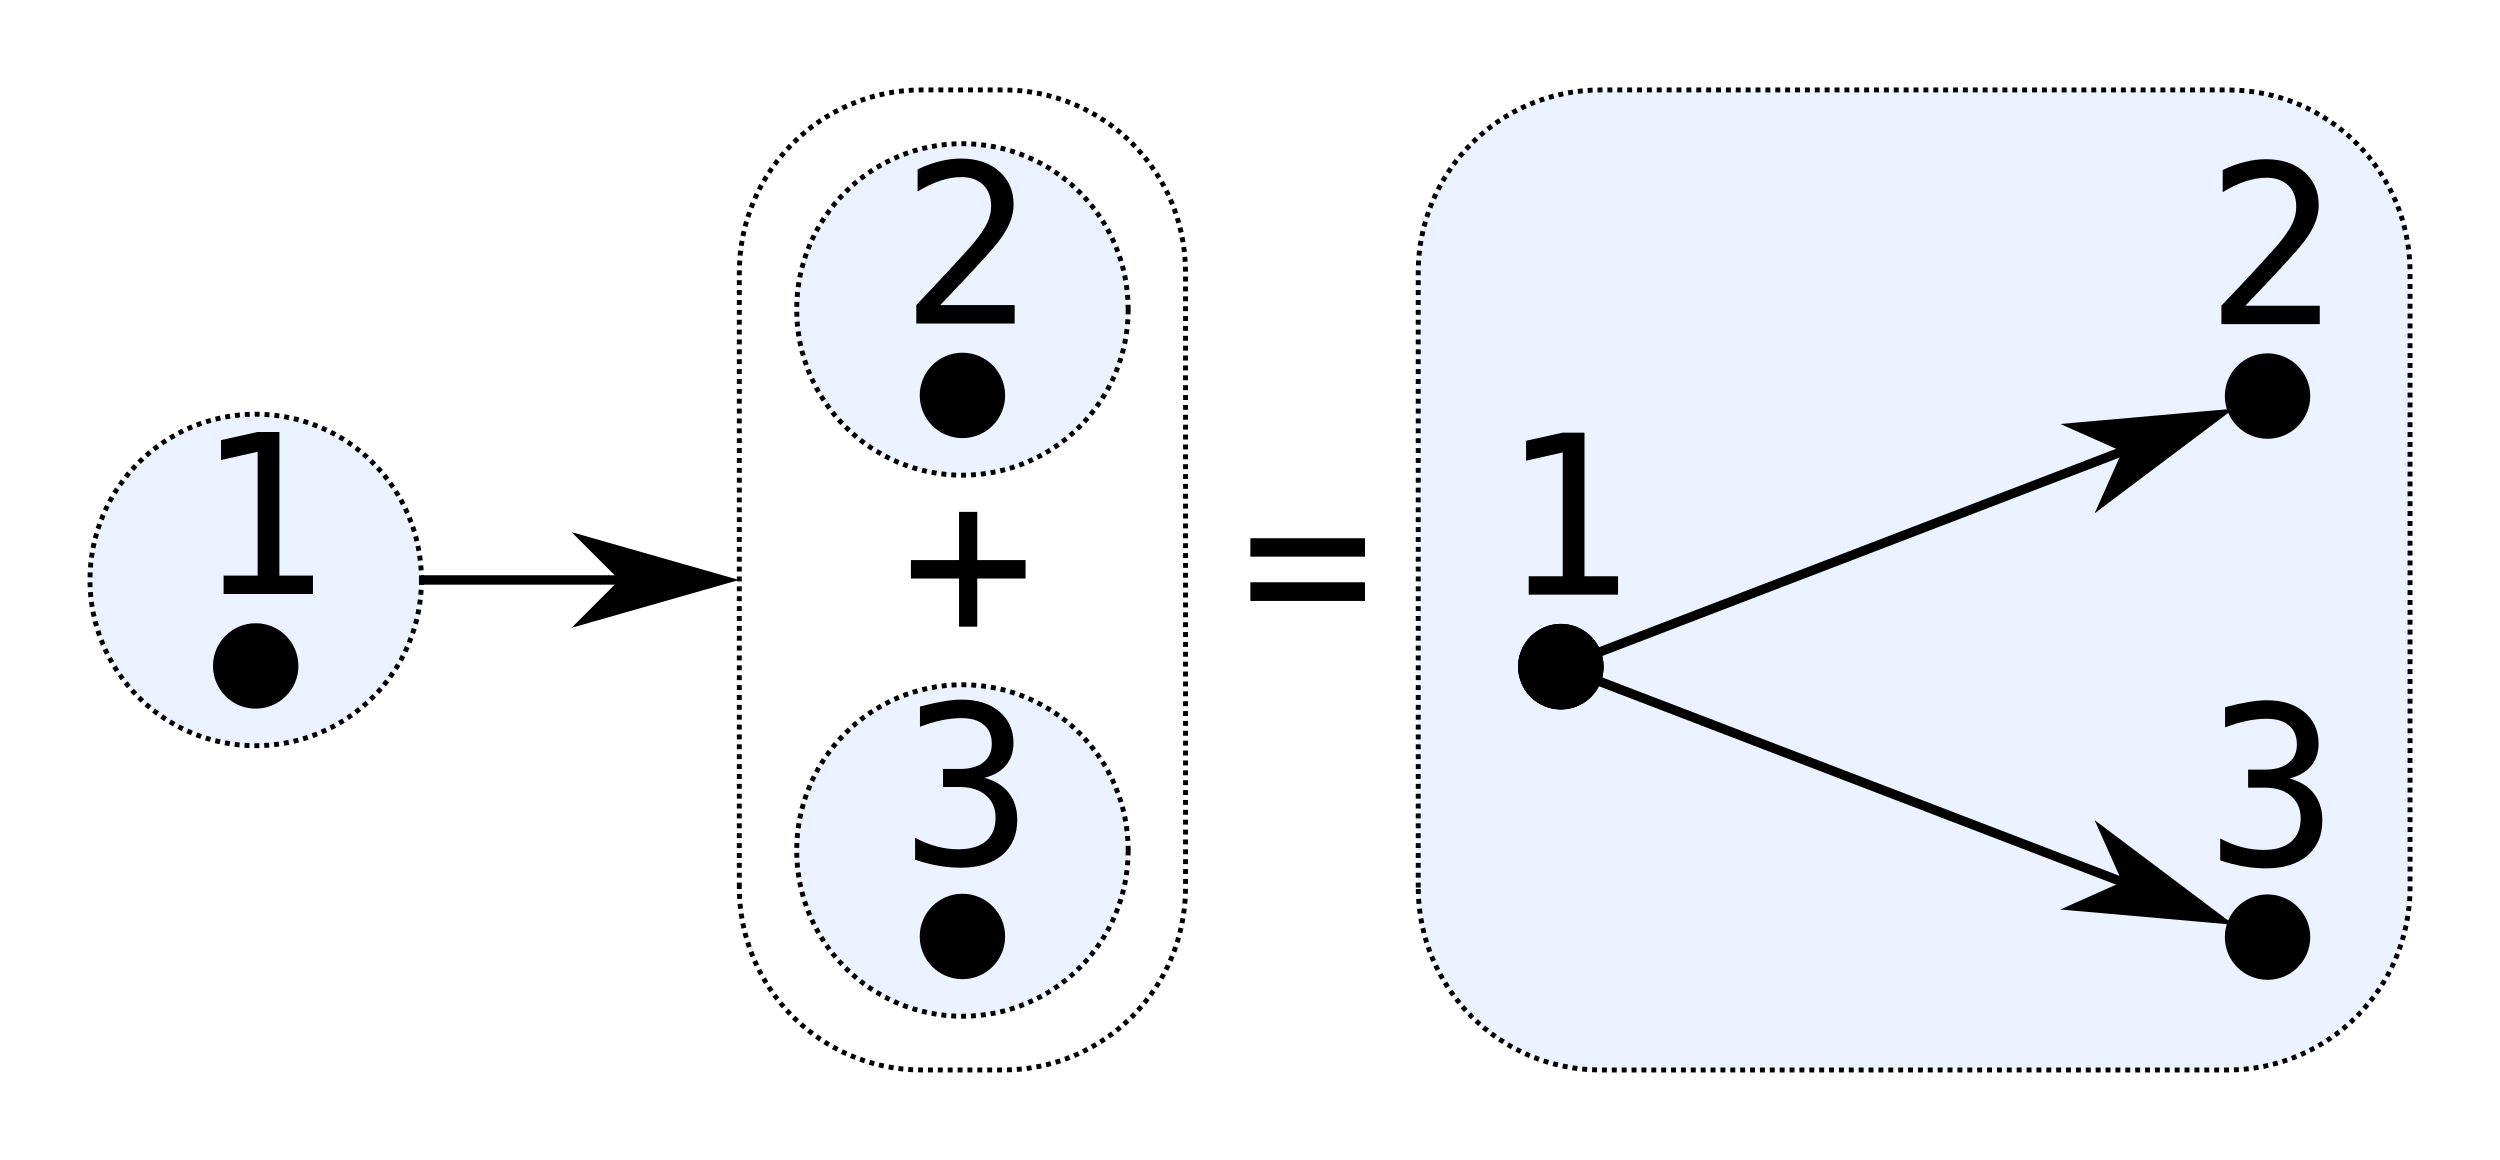
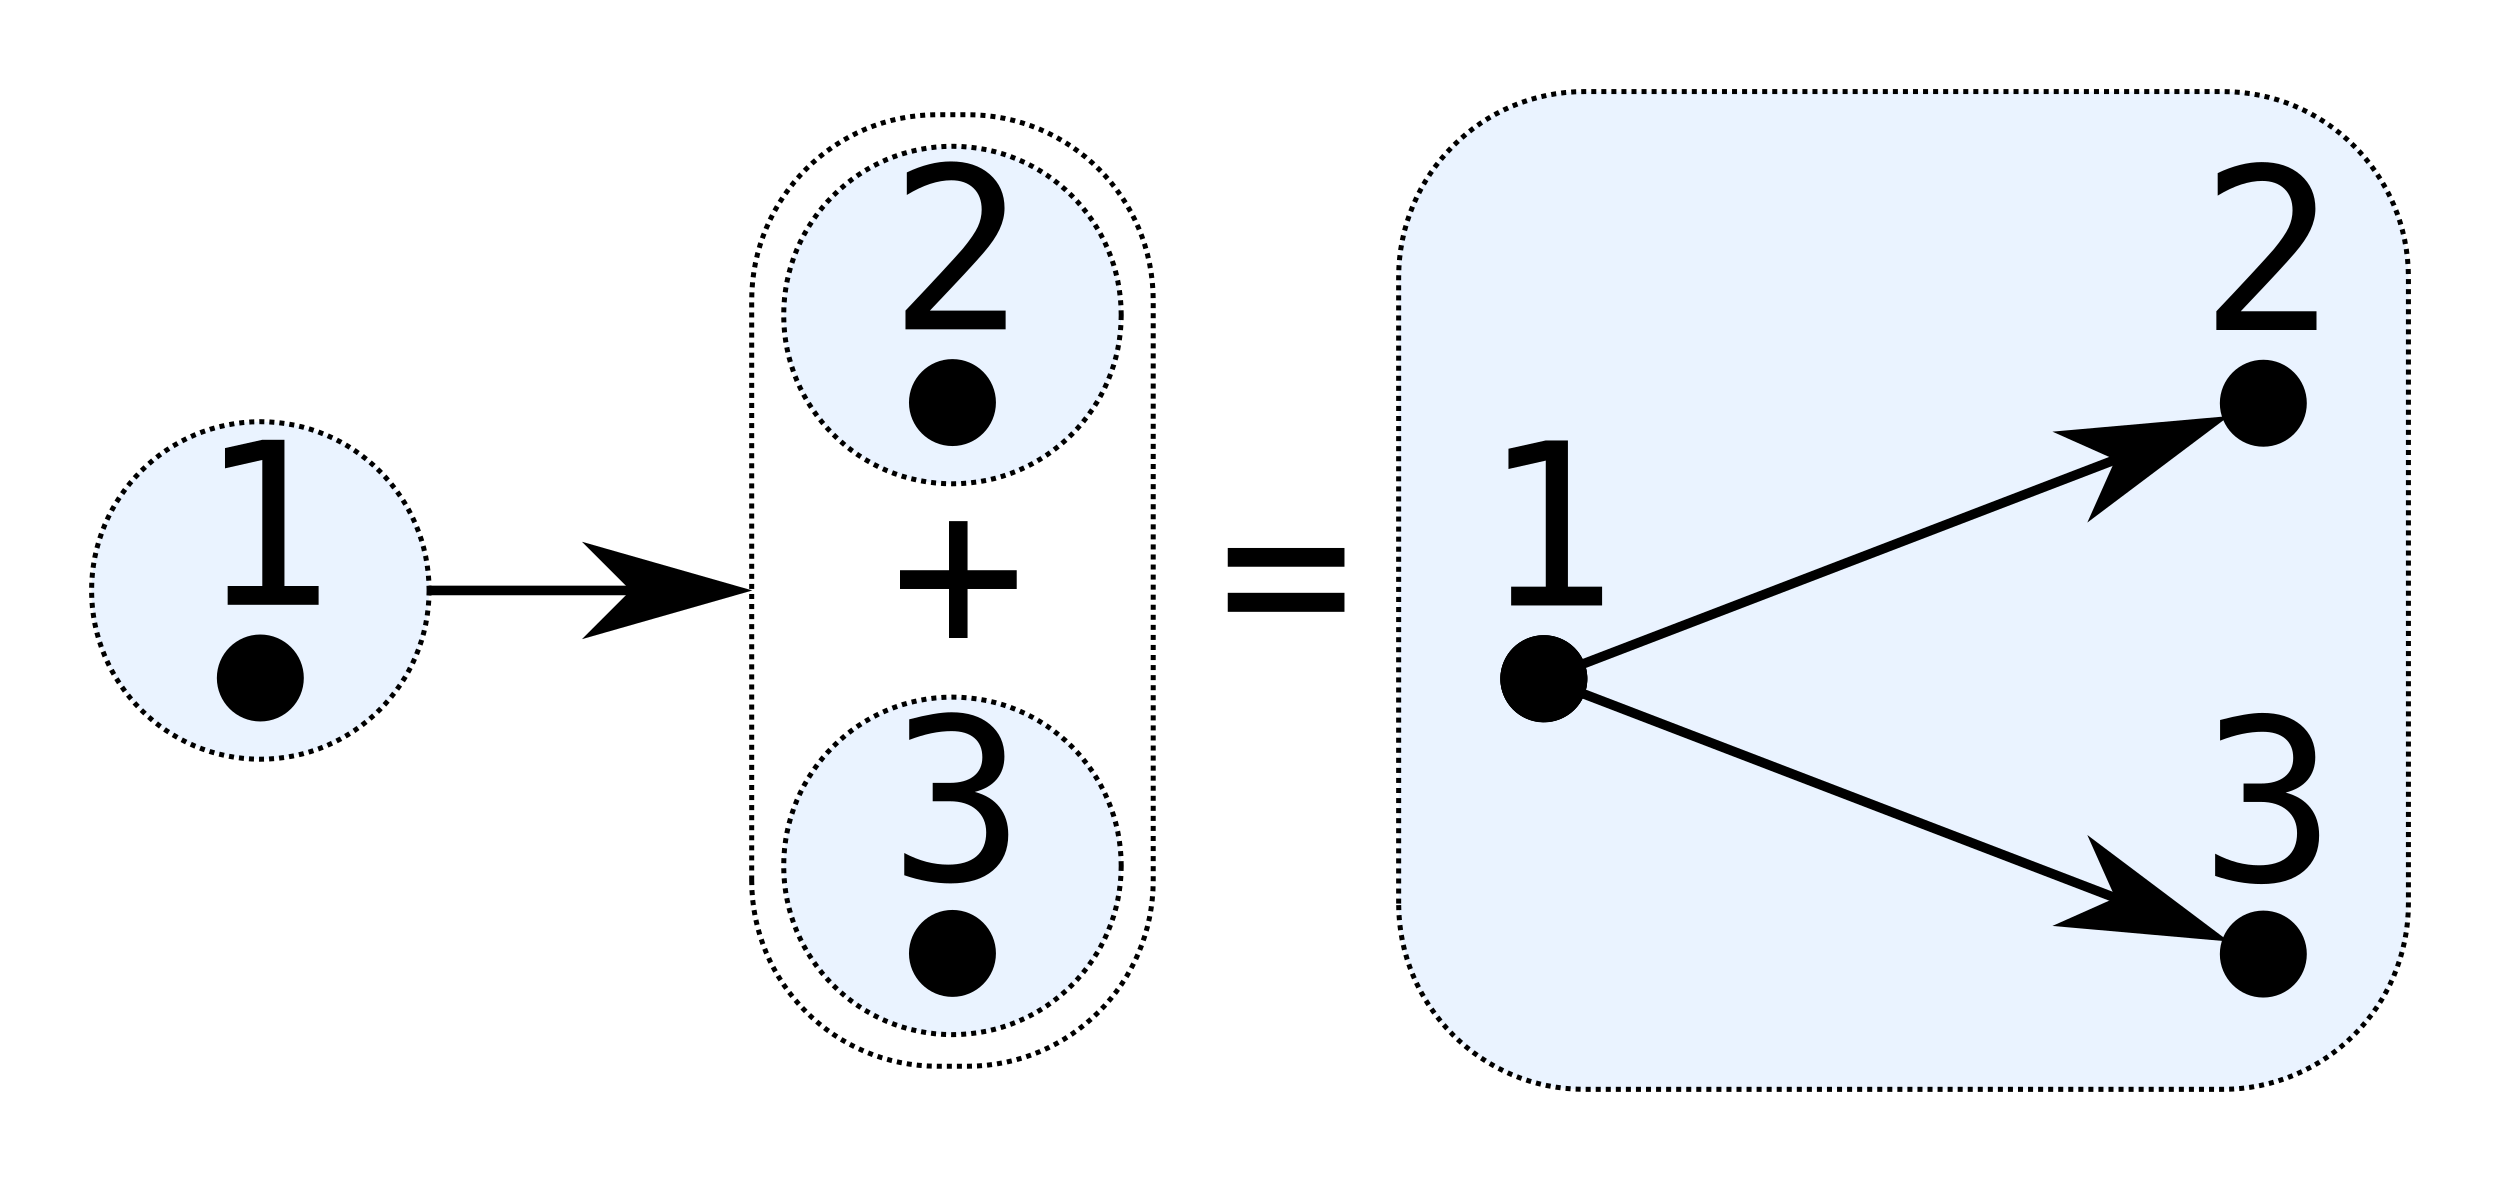
- <svg xmlns="http://www.w3.org/2000/svg" width="142.897mm" height="66.3mm" viewBox="0 0 506.326 234.92" id="svg4387" version="1.1">
+ <svg xmlns="http://www.w3.org/2000/svg" width="140.357mm" height="66.3mm" viewBox="0 0 497.326 234.92" id="svg4387" version="1.1">
  <defs id="defs4389">
    <marker orient="auto" refY="0" refX="0" id="marker8436" style="overflow:visible">
      <path id="path8438" d="M 0,0 5,-5 -12.5,0 5,5 0,0 Z" style="fill:#000000;fill-opacity:1;fill-rule:evenodd;stroke:#000000;stroke-width:1pt;stroke-opacity:1" transform="matrix(-0.8,0,0,-0.8,-10,0)" />
    </marker>
    <marker orient="auto" refY="0" refX="0" id="marker8306" style="overflow:visible">
      <path id="path8308" d="m -2.5,-1 c 0,2.76 -2.24,5 -5,5 -2.76,0 -5,-2.24 -5,-5 0,-2.76 2.24,-5 5,-5 2.76,0 5,2.24 5,5 z" style="fill:#000000;fill-opacity:1;fill-rule:evenodd;stroke:#000000;stroke-width:1pt;stroke-opacity:1" transform="matrix(0.8,0,0,0.8,5.92,0.8)" />
    </marker>
    <marker orient="auto" refY="0" refX="0" id="marker8182" style="overflow:visible">
      <path id="path8184" d="m -2.5,-1 c 0,2.76 -2.24,5 -5,5 -2.76,0 -5,-2.24 -5,-5 0,-2.76 2.24,-5 5,-5 2.76,0 5,2.24 5,5 z" style="fill:#000000;fill-opacity:1;fill-rule:evenodd;stroke:#000000;stroke-width:1pt;stroke-opacity:1" transform="matrix(0.8,0,0,0.8,5.92,0.8)" />
    </marker>
    <marker style="overflow:visible" id="marker6958" refX="0" refY="0" orient="auto">
      <path transform="matrix(0.8,0,0,0.8,5.92,0.8)" style="fill:#000000;fill-opacity:1;fill-rule:evenodd;stroke:#000000;stroke-width:1pt;stroke-opacity:1" d="m -2.5,-1 c 0,2.76 -2.24,5 -5,5 -2.76,0 -5,-2.24 -5,-5 0,-2.76 2.24,-5 5,-5 2.76,0 5,2.24 5,5 z" id="path6960" />
    </marker>
    <marker style="overflow:visible" id="marker6846" refX="0" refY="0" orient="auto">
      <path transform="matrix(0.8,0,0,0.8,5.92,0.8)" style="fill:#000000;fill-opacity:1;fill-rule:evenodd;stroke:#000000;stroke-width:1pt;stroke-opacity:1" d="m -2.5,-1 c 0,2.76 -2.24,5 -5,5 -2.76,0 -5,-2.24 -5,-5 0,-2.76 2.24,-5 5,-5 2.76,0 5,2.24 5,5 z" id="path6848" />
    </marker>
    <marker orient="auto" refY="0" refX="0" id="marker6536" style="overflow:visible">
      <path id="path6538" d="M 0,0 5,-5 -12.5,0 5,5 0,0 Z" style="fill:#000000;fill-opacity:1;fill-rule:evenodd;stroke:#000000;stroke-width:1pt;stroke-opacity:1" transform="matrix(-0.8,0,0,-0.8,-10,0)" />
    </marker>
    <marker style="overflow:visible" id="marker5783" refX="0" refY="0" orient="auto">
      <path transform="matrix(0.8,0,0,0.8,5.92,0.8)" style="fill:#000000;fill-opacity:1;fill-rule:evenodd;stroke:#000000;stroke-width:1pt;stroke-opacity:1" d="m -2.5,-1 c 0,2.76 -2.24,5 -5,5 -2.76,0 -5,-2.24 -5,-5 0,-2.76 2.24,-5 5,-5 2.76,0 5,2.24 5,5 z" id="path5785" />
    </marker>
    <marker style="overflow:visible" id="marker5689" refX="0" refY="0" orient="auto">
      <path transform="matrix(0.8,0,0,0.8,5.92,0.8)" style="fill:#000000;fill-opacity:1;fill-rule:evenodd;stroke:#000000;stroke-width:1pt;stroke-opacity:1" d="m -2.5,-1 c 0,2.76 -2.24,5 -5,5 -2.76,0 -5,-2.24 -5,-5 0,-2.76 2.24,-5 5,-5 2.76,0 5,2.24 5,5 z" id="path5691" />
    </marker>
    <marker orient="auto" refY="0" refX="0" id="marker5464" style="overflow:visible">
      <path id="path5466" d="M 0,0 5,-5 -12.5,0 5,5 0,0 Z" style="fill:#000000;fill-opacity:1;fill-rule:evenodd;stroke:#000000;stroke-width:1pt;stroke-opacity:1" transform="matrix(-0.8,0,0,-0.8,-10,0)" />
    </marker>
    <marker orient="auto" refY="0" refX="0" id="marker5424" style="overflow:visible">
      <path id="path5426" d="m -2.5,-1 c 0,2.76 -2.24,5 -5,5 -2.76,0 -5,-2.24 -5,-5 0,-2.76 2.24,-5 5,-5 2.76,0 5,2.24 5,5 z" style="fill:#000000;fill-opacity:1;fill-rule:evenodd;stroke:#000000;stroke-width:1pt;stroke-opacity:1" transform="matrix(0.8,0,0,0.8,5.92,0.8)" />
    </marker>
    <marker orient="auto" refY="0" refX="0" id="marker5390" style="overflow:visible">
      <path id="path5392" d="m -2.5,-1 c 0,2.76 -2.24,5 -5,5 -2.76,0 -5,-2.24 -5,-5 0,-2.76 2.24,-5 5,-5 2.76,0 5,2.24 5,5 z" style="fill:#000000;fill-opacity:1;fill-rule:evenodd;stroke:#000000;stroke-width:1pt;stroke-opacity:1" transform="matrix(0.8,0,0,0.8,5.92,0.8)" />
    </marker>
    <marker style="overflow:visible" id="marker11464" refX="0" refY="0" orient="auto">
      <path transform="matrix(0.8,0,0,0.8,5.92,0.8)" style="fill:#000000;fill-opacity:1;fill-rule:evenodd;stroke:#000000;stroke-width:1pt;stroke-opacity:1" d="m -2.5,-1 c 0,2.76 -2.24,5 -5,5 -2.76,0 -5,-2.24 -5,-5 0,-2.76 2.24,-5 5,-5 2.76,0 5,2.24 5,5 z" id="path11466" />
    </marker>
    <marker style="overflow:visible" id="marker11552" refX="0" refY="0" orient="auto">
      <path transform="matrix(0.8,0,0,0.8,5.92,0.8)" style="fill:#000000;fill-opacity:1;fill-rule:evenodd;stroke:#000000;stroke-width:1pt;stroke-opacity:1" d="m -2.5,-1 c 0,2.76 -2.24,5 -5,5 -2.76,0 -5,-2.24 -5,-5 0,-2.76 2.24,-5 5,-5 2.76,0 5,2.24 5,5 z" id="path11554" />
    </marker>
    <marker style="overflow:visible" id="marker6108" refX="0" refY="0" orient="auto">
      <path transform="matrix(-0.8,0,0,-0.8,-10,0)" style="fill:#000000;fill-opacity:1;fill-rule:evenodd;stroke:#000000;stroke-width:1pt;stroke-opacity:1" d="M 0,0 5,-5 -12.5,0 5,5 0,0 Z" id="path6110" />
    </marker>
    <marker orient="auto" refY="0" refX="0" id="marker5390-0" style="overflow:visible">
      <path id="path5392-5" d="m -2.5,-1 c 0,2.76 -2.24,5 -5,5 -2.76,0 -5,-2.24 -5,-5 0,-2.76 2.24,-5 5,-5 2.76,0 5,2.24 5,5 z" style="fill:#000000;fill-opacity:1;fill-rule:evenodd;stroke:#000000;stroke-width:1pt;stroke-opacity:1" transform="matrix(0.8,0,0,0.8,5.92,0.8)" />
    </marker>
    <marker orient="auto" refY="0" refX="0" id="marker5424-6" style="overflow:visible">
      <path id="path5426-8" d="m -2.5,-1 c 0,2.76 -2.24,5 -5,5 -2.76,0 -5,-2.24 -5,-5 0,-2.76 2.24,-5 5,-5 2.76,0 5,2.24 5,5 z" style="fill:#000000;fill-opacity:1;fill-rule:evenodd;stroke:#000000;stroke-width:1pt;stroke-opacity:1" transform="matrix(0.8,0,0,0.8,5.92,0.8)" />
    </marker>
    <marker orient="auto" refY="0" refX="0" id="marker4493" style="overflow:visible">
      <path id="path4495" d="m -2.5,-1 c 0,2.76 -2.24,5 -5,5 -2.76,0 -5,-2.24 -5,-5 0,-2.76 2.24,-5 5,-5 2.76,0 5,2.24 5,5 z" style="fill:#000000;fill-opacity:1;fill-rule:evenodd;stroke:#000000;stroke-width:1pt;stroke-opacity:1" transform="matrix(0.8,0,0,0.8,5.92,0.8)" />
    </marker>
    <marker orient="auto" refY="0" refX="0" id="marker4539" style="overflow:visible">
      <path id="path4541" d="m -2.5,-1 c 0,2.76 -2.24,5 -5,5 -2.76,0 -5,-2.24 -5,-5 0,-2.76 2.24,-5 5,-5 2.76,0 5,2.24 5,5 z" style="fill:#000000;fill-opacity:1;fill-rule:evenodd;stroke:#000000;stroke-width:1pt;stroke-opacity:1" transform="matrix(0.8,0,0,0.8,5.92,0.8)" />
    </marker>
    <marker style="overflow:visible" id="marker4761" refX="0" refY="0" orient="auto">
      <path transform="matrix(0.8,0,0,0.8,5.92,0.8)" style="fill:#000000;fill-opacity:1;fill-rule:evenodd;stroke:#000000;stroke-width:1pt;stroke-opacity:1" d="m -2.5,-1 c 0,2.76 -2.24,5 -5,5 -2.76,0 -5,-2.24 -5,-5 0,-2.76 2.24,-5 5,-5 2.76,0 5,2.24 5,5 z" id="path4763" />
    </marker>
    <marker style="overflow:visible" id="marker4819" refX="0" refY="0" orient="auto">
      <path transform="matrix(0.8,0,0,0.8,5.92,0.8)" style="fill:#000000;fill-opacity:1;fill-rule:evenodd;stroke:#000000;stroke-width:1pt;stroke-opacity:1" d="m -2.5,-1 c 0,2.76 -2.24,5 -5,5 -2.76,0 -5,-2.24 -5,-5 0,-2.76 2.24,-5 5,-5 2.76,0 5,2.24 5,5 z" id="path4821" />
    </marker>
    <marker style="overflow:visible" id="marker6108-9" refX="0" refY="0" orient="auto">
      <path transform="matrix(-0.8,0,0,-0.8,-10,0)" style="fill:#000000;fill-opacity:1;fill-rule:evenodd;stroke:#000000;stroke-width:1pt;stroke-opacity:1" d="M 0,0 5,-5 -12.5,0 5,5 0,0 Z" id="path6110-5" />
    </marker>
  </defs>
  <g id="layer1" transform="translate(-14.92655,-225.2702)">
    <circle style="opacity:1;fill:#eaf3ff;fill-opacity:1;stroke:#000000;stroke-width:1;stroke-miterlimit:10;stroke-dasharray:1, 1;stroke-dashoffset:0;stroke-opacity:1;marker-start:" id="path4699" cx="66.715" cy="342.73" r="33.571" />
    <path id="path4481" d="m 66.867,360.144 5.327,0" style="opacity:1;fill:none;fill-opacity:1;stroke:#000000;stroke-width:1.908;stroke-miterlimit:10;stroke-dasharray:none;stroke-dashoffset:0;stroke-opacity:1;marker-start:url(#marker4493);marker-mid:url(#marker4539)" />
    <text id="text4485" y="345.58" x="54.278" style="font-style:normal;font-weight:normal;font-size:90px;line-height:125%;font-family:sans-serif;letter-spacing:0px;word-spacing:0px;fill:#000000;fill-opacity:1;stroke:none;stroke-width:1px;stroke-linecap:butt;stroke-linejoin:miter;stroke-opacity:1" xml:space="preserve">
      <tspan style="font-style:normal;font-variant:normal;font-weight:normal;font-stretch:normal;font-size:45px;font-family:Consolas;-inkscape-font-specification:Consolas" y="345.58" x="54.278" id="tspan4487">1</tspan>
    </text>
-     <text xml:space="preserve" style="font-style:normal;font-weight:normal;font-size:90px;line-height:125%;font-family:sans-serif;letter-spacing:0px;word-spacing:0px;fill:#000000;fill-opacity:1;stroke:none;stroke-width:1px;stroke-linecap:butt;stroke-linejoin:miter;stroke-opacity:1" x="266.228" y="354.716" id="text5112">
-       <tspan id="tspan5114" x="266.228" y="354.716" style="font-style:normal;font-variant:normal;font-weight:normal;font-stretch:normal;font-size:45px;font-family:Consolas;-inkscape-font-specification:Consolas">=</tspan>
+     <text xml:space="preserve" style="font-style:normal;font-weight:normal;font-size:90px;line-height:125%;font-family:sans-serif;letter-spacing:0px;word-spacing:0px;fill:#000000;fill-opacity:1;stroke:none;stroke-width:1px;stroke-linecap:butt;stroke-linejoin:miter;stroke-opacity:1" x="257.228" y="354.716" id="text5112">
+       <tspan id="tspan5114" x="257.228" y="354.716" style="font-style:normal;font-variant:normal;font-weight:normal;font-stretch:normal;font-size:45px;font-family:Consolas;-inkscape-font-specification:Consolas">=</tspan>
    </text>
    <path style="opacity:1;fill:none;fill-opacity:1;stroke:#000000;stroke-width:1.908;stroke-miterlimit:10;stroke-dasharray:none;stroke-dashoffset:0;stroke-opacity:1;marker-end:url(#marker6108-9)" d="m 100.201,342.73 60.694,0" id="path5786-3" />
-     <rect style="opacity:1;fill:none;fill-opacity:1;stroke:#000000;stroke-width:1;stroke-miterlimit:10;stroke-dasharray:1, 1;stroke-dashoffset:0;stroke-opacity:1" id="rect5108-0" width="198.487" height="90.376" x="-441.973" y="164.66" ry="36.949" transform="matrix(0,-1,1,0,0,0)" />
-     <g id="g5928" transform="translate(0,-10.21048)">
-       <circle style="opacity:1;fill:#eaf3ff;fill-opacity:1;stroke:#000000;stroke-width:1;stroke-miterlimit:10;stroke-dasharray:1, 1;stroke-dashoffset:0;stroke-opacity:1" id="circle4706" cx="209.848" cy="407.73" r="33.571" />
-       <path id="path4483" d="m 209.696,425.144 -5.684,0" style="opacity:1;fill:none;fill-opacity:1;stroke:#000000;stroke-width:1.908;stroke-miterlimit:10;stroke-dasharray:none;stroke-dashoffset:0;stroke-opacity:1;marker-start:url(#marker5689);marker-mid:url(#marker5783)" />
-       <text id="text4489" y="410.58" x="197.247" style="font-style:normal;font-weight:normal;font-size:90px;line-height:125%;font-family:sans-serif;letter-spacing:0px;word-spacing:0px;fill:#000000;fill-opacity:1;stroke:none;stroke-width:1px;stroke-linecap:butt;stroke-linejoin:miter;stroke-opacity:1" xml:space="preserve">
-         <tspan style="font-style:normal;font-variant:normal;font-weight:normal;font-stretch:normal;font-size:45px;font-family:Consolas;-inkscape-font-specification:Consolas" y="410.58" x="197.247" id="tspan4491">3</tspan>
+     <rect style="opacity:1;fill:none;fill-opacity:1;stroke:#000000;stroke-width:1;stroke-miterlimit:10;stroke-dasharray:1, 1;stroke-dashoffset:0;stroke-opacity:1" id="rect5108-0" width="189.294" height="79.876" x="-437.377" y="164.46" ry="36.949" transform="matrix(0,-1,1,0,0,0)" />
+     <g id="g4335" transform="translate(-5.449748,0)">
+       <g transform="translate(0,-10.21048)" id="g5928">
+         <circle r="33.571" cy="407.73" cx="209.848" id="circle4706" style="opacity:1;fill:#eaf3ff;fill-opacity:1;stroke:#000000;stroke-width:1;stroke-miterlimit:10;stroke-dasharray:1, 1;stroke-dashoffset:0;stroke-opacity:1" />
+         <path style="opacity:1;fill:none;fill-opacity:1;stroke:#000000;stroke-width:1.908;stroke-miterlimit:10;stroke-dasharray:none;stroke-dashoffset:0;stroke-opacity:1;marker-start:url(#marker5689);marker-mid:url(#marker5783)" d="m 209.696,425.144 -5.684,0" id="path4483" />
+         <text xml:space="preserve" style="font-style:normal;font-weight:normal;font-size:90px;line-height:125%;font-family:sans-serif;letter-spacing:0px;word-spacing:0px;fill:#000000;fill-opacity:1;stroke:none;stroke-width:1px;stroke-linecap:butt;stroke-linejoin:miter;stroke-opacity:1" x="197.247" y="410.58" id="text4489">
+           <tspan id="tspan4491" x="197.247" y="410.58" style="font-style:normal;font-variant:normal;font-weight:normal;font-stretch:normal;font-size:45px;font-family:Consolas;-inkscape-font-specification:Consolas">3</tspan>
+         </text>
+       </g>
+       <g transform="translate(0,38.78192)" id="g5934">
+         <circle style="opacity:1;fill:#eaf3ff;fill-opacity:1;stroke:#000000;stroke-width:1;stroke-miterlimit:10;stroke-dasharray:1, 1;stroke-dashoffset:0;stroke-opacity:1" id="circle5681" cx="209.848" cy="249.159" r="33.571" />
+         <path id="path5683" d="m 209.696,266.572 -5.684,0" style="opacity:1;fill:none;fill-opacity:1;stroke:#000000;stroke-width:1.908;stroke-miterlimit:10;stroke-dasharray:none;stroke-dashoffset:0;stroke-opacity:1;marker-start:url(#marker5390-0);marker-mid:url(#marker5424-6)" />
+         <text id="text5685" y="252.009" x="197.159" style="font-style:normal;font-weight:normal;font-size:90px;line-height:125%;font-family:sans-serif;letter-spacing:0px;word-spacing:0px;fill:#000000;fill-opacity:1;stroke:none;stroke-width:1px;stroke-linecap:butt;stroke-linejoin:miter;stroke-opacity:1" xml:space="preserve">
+           <tspan style="font-style:normal;font-variant:normal;font-weight:normal;font-stretch:normal;font-size:45px;font-family:Consolas;-inkscape-font-specification:Consolas" y="252.009" x="197.159" id="tspan5687">2</tspan>
+         </text>
+       </g>
+       <text id="text5112-6" y="354.672" x="197.478" style="font-style:normal;font-weight:normal;font-size:90px;line-height:125%;font-family:sans-serif;letter-spacing:0px;word-spacing:0px;fill:#000000;fill-opacity:1;stroke:none;stroke-width:1px;stroke-linecap:butt;stroke-linejoin:miter;stroke-opacity:1" xml:space="preserve">
+         <tspan style="font-style:normal;font-variant:normal;font-weight:normal;font-stretch:normal;font-size:45px;font-family:Consolas;-inkscape-font-specification:Consolas" y="354.672" x="197.478" id="tspan5114-5">+</tspan>
      </text>
    </g>
-     <g id="g5934" transform="translate(0,38.78192)">
-       <circle r="33.571" cy="249.159" cx="209.848" id="circle5681" style="opacity:1;fill:#eaf3ff;fill-opacity:1;stroke:#000000;stroke-width:1;stroke-miterlimit:10;stroke-dasharray:1, 1;stroke-dashoffset:0;stroke-opacity:1" />
-       <path style="opacity:1;fill:none;fill-opacity:1;stroke:#000000;stroke-width:1.908;stroke-miterlimit:10;stroke-dasharray:none;stroke-dashoffset:0;stroke-opacity:1;marker-start:url(#marker5390-0);marker-mid:url(#marker5424-6)" d="m 209.696,266.572 -5.684,0" id="path5683" />
-       <text xml:space="preserve" style="font-style:normal;font-weight:normal;font-size:90px;line-height:125%;font-family:sans-serif;letter-spacing:0px;word-spacing:0px;fill:#000000;fill-opacity:1;stroke:none;stroke-width:1px;stroke-linecap:butt;stroke-linejoin:miter;stroke-opacity:1" x="197.159" y="252.009" id="text5685">
-         <tspan id="tspan5687" x="197.159" y="252.009" style="font-style:normal;font-variant:normal;font-weight:normal;font-stretch:normal;font-size:45px;font-family:Consolas;-inkscape-font-specification:Consolas">2</tspan>
-       </text>
-     </g>
-     <text xml:space="preserve" style="font-style:normal;font-weight:normal;font-size:90px;line-height:125%;font-family:sans-serif;letter-spacing:0px;word-spacing:0px;fill:#000000;fill-opacity:1;stroke:none;stroke-width:1px;stroke-linecap:butt;stroke-linejoin:miter;stroke-opacity:1" x="197.478" y="354.672" id="text5112-6">
-       <tspan id="tspan5114-5" x="197.478" y="354.672" style="font-style:normal;font-variant:normal;font-weight:normal;font-stretch:normal;font-size:45px;font-family:Consolas;-inkscape-font-specification:Consolas">+</tspan>
-     </text>
-     <g id="g8745" transform="translate(-7.000004,0)">
+     <g id="g8745" transform="translate(-16,0)">
      <rect style="opacity:1;fill:#eaf3ff;fill-opacity:1;stroke:#000000;stroke-width:1;stroke-miterlimit:10;stroke-dasharray:1, 1;stroke-dashoffset:0;stroke-opacity:1" id="rect6498" width="198.487" height="200.876" x="-441.973" y="309.16" ry="36.949" transform="matrix(0,-1,1,0,0,0)" />
      <g transform="translate(6.322342,0.131815)" id="g8732">
        <path style="opacity:1;fill:none;fill-opacity:1;stroke:#000000;stroke-width:1.908;stroke-miterlimit:10;stroke-dasharray:none;stroke-dashoffset:0;stroke-opacity:1;marker-start:url(#marker11464);marker-mid:url(#marker11552);marker-end:url(#marker6108)" d="M 331.867,360.144 464.564,309.232" id="path5786" />
        <path style="opacity:1;fill:none;fill-opacity:1;stroke:#000000;stroke-width:1.908;stroke-miterlimit:10;stroke-dasharray:none;stroke-dashoffset:0;stroke-opacity:1;marker-start:url(#marker6846);marker-mid:url(#marker6958)" d="m 331.867,360.144 5.327,0" id="path6490" />
        <text xml:space="preserve" style="font-style:normal;font-weight:normal;font-size:90px;line-height:125%;font-family:sans-serif;letter-spacing:0px;word-spacing:0px;fill:#000000;fill-opacity:1;stroke:none;stroke-width:1px;stroke-linecap:butt;stroke-linejoin:miter;stroke-opacity:1" x="319.278" y="345.58" id="text6492">
          <tspan id="tspan6494" x="319.278" y="345.58" style="font-style:normal;font-variant:normal;font-weight:normal;font-stretch:normal;font-size:45px;font-family:Consolas;-inkscape-font-specification:Consolas">1</tspan>
        </text>
        <path id="path6504" d="m 474.696,414.933 -5.684,0" style="opacity:1;fill:none;fill-opacity:1;stroke:#000000;stroke-width:1.908;stroke-miterlimit:10;stroke-dasharray:none;stroke-dashoffset:0;stroke-opacity:1;marker-start:url(#marker5689);marker-mid:url(#marker5783)" />
        <text id="text6506" y="400.37" x="462.247" style="font-style:normal;font-weight:normal;font-size:90px;line-height:125%;font-family:sans-serif;letter-spacing:0px;word-spacing:0px;fill:#000000;fill-opacity:1;stroke:none;stroke-width:1px;stroke-linecap:butt;stroke-linejoin:miter;stroke-opacity:1" xml:space="preserve">
          <tspan style="font-style:normal;font-variant:normal;font-weight:normal;font-stretch:normal;font-size:45px;font-family:Consolas;-inkscape-font-specification:Consolas" y="400.37" x="462.247" id="tspan6508">3</tspan>
        </text>
        <path style="opacity:1;fill:none;fill-opacity:1;stroke:#000000;stroke-width:1.908;stroke-miterlimit:10;stroke-dasharray:none;stroke-dashoffset:0;stroke-opacity:1;marker-start:url(#marker5390-0);marker-mid:url(#marker5424-6)" d="m 474.696,305.354 -5.684,0" id="path6514" />
        <text xml:space="preserve" style="font-style:normal;font-weight:normal;font-size:90px;line-height:125%;font-family:sans-serif;letter-spacing:0px;word-spacing:0px;fill:#000000;fill-opacity:1;stroke:none;stroke-width:1px;stroke-linecap:butt;stroke-linejoin:miter;stroke-opacity:1" x="462.159" y="290.791" id="text6516">
          <tspan id="tspan6518" x="462.159" y="290.791" style="font-style:normal;font-variant:normal;font-weight:normal;font-stretch:normal;font-size:45px;font-family:Consolas;-inkscape-font-specification:Consolas">2</tspan>
        </text>
        <path id="path8180" d="m 331.867,360.197 132.697,50.912" style="opacity:1;fill:none;fill-opacity:1;stroke:#000000;stroke-width:1.908;stroke-miterlimit:10;stroke-dasharray:none;stroke-dashoffset:0;stroke-opacity:1;marker-start:url(#marker8182);marker-mid:url(#marker8306);marker-end:url(#marker8436)" />
      </g>
    </g>
  </g>
</svg>
